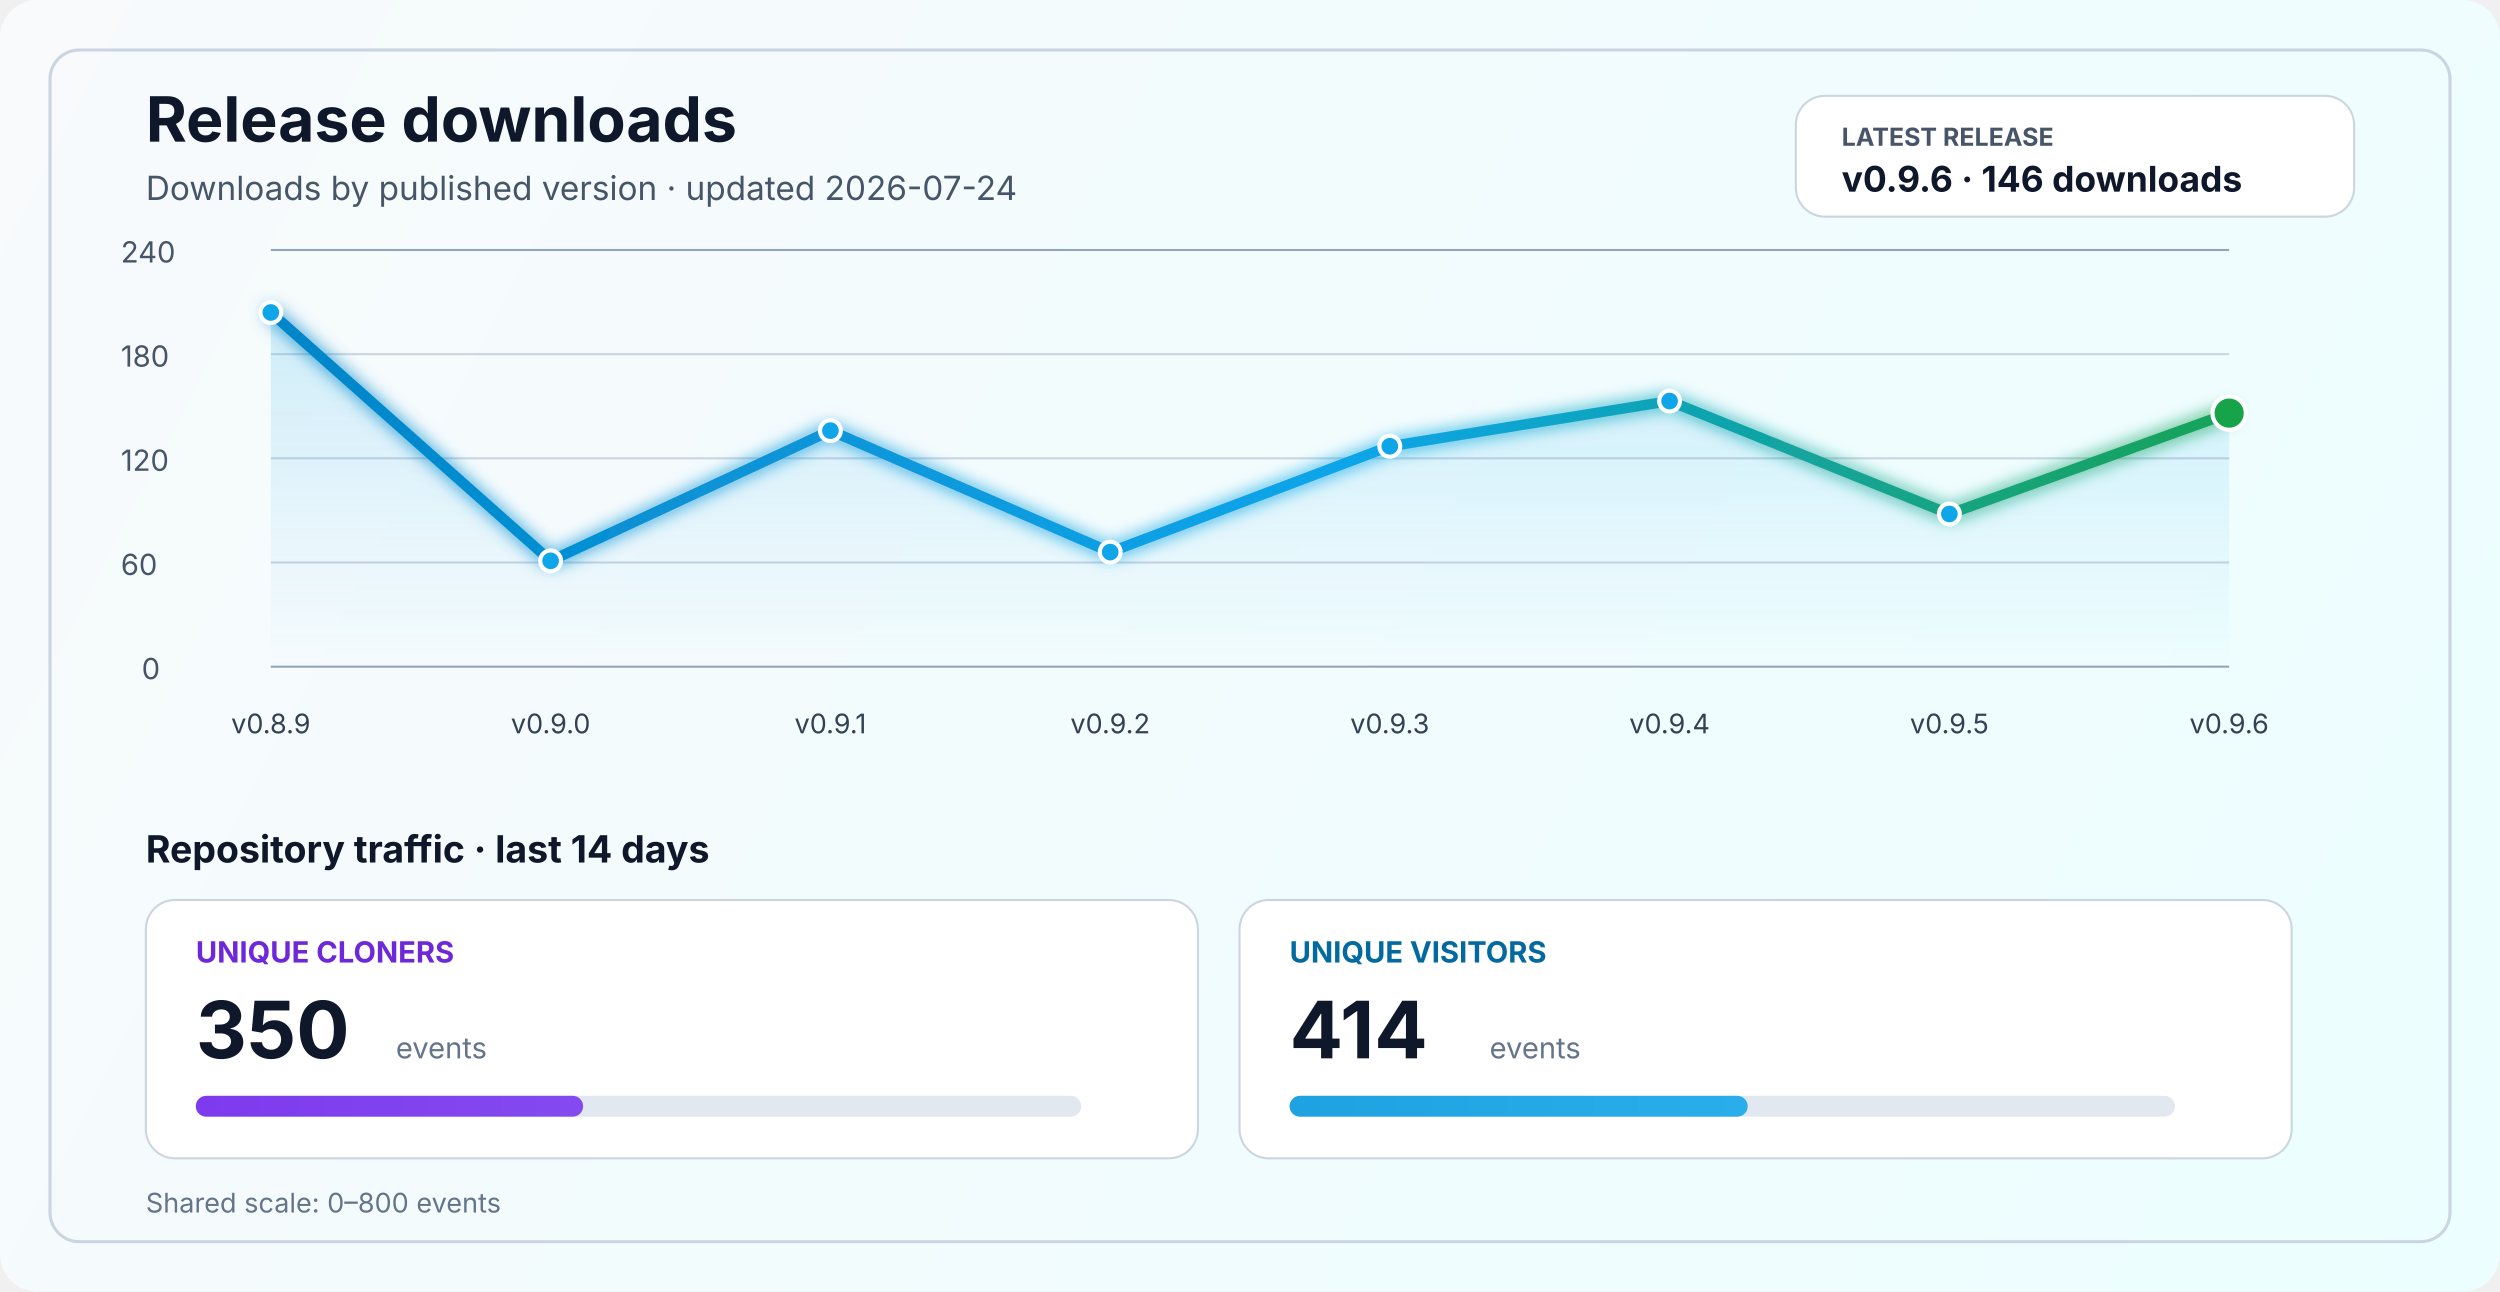
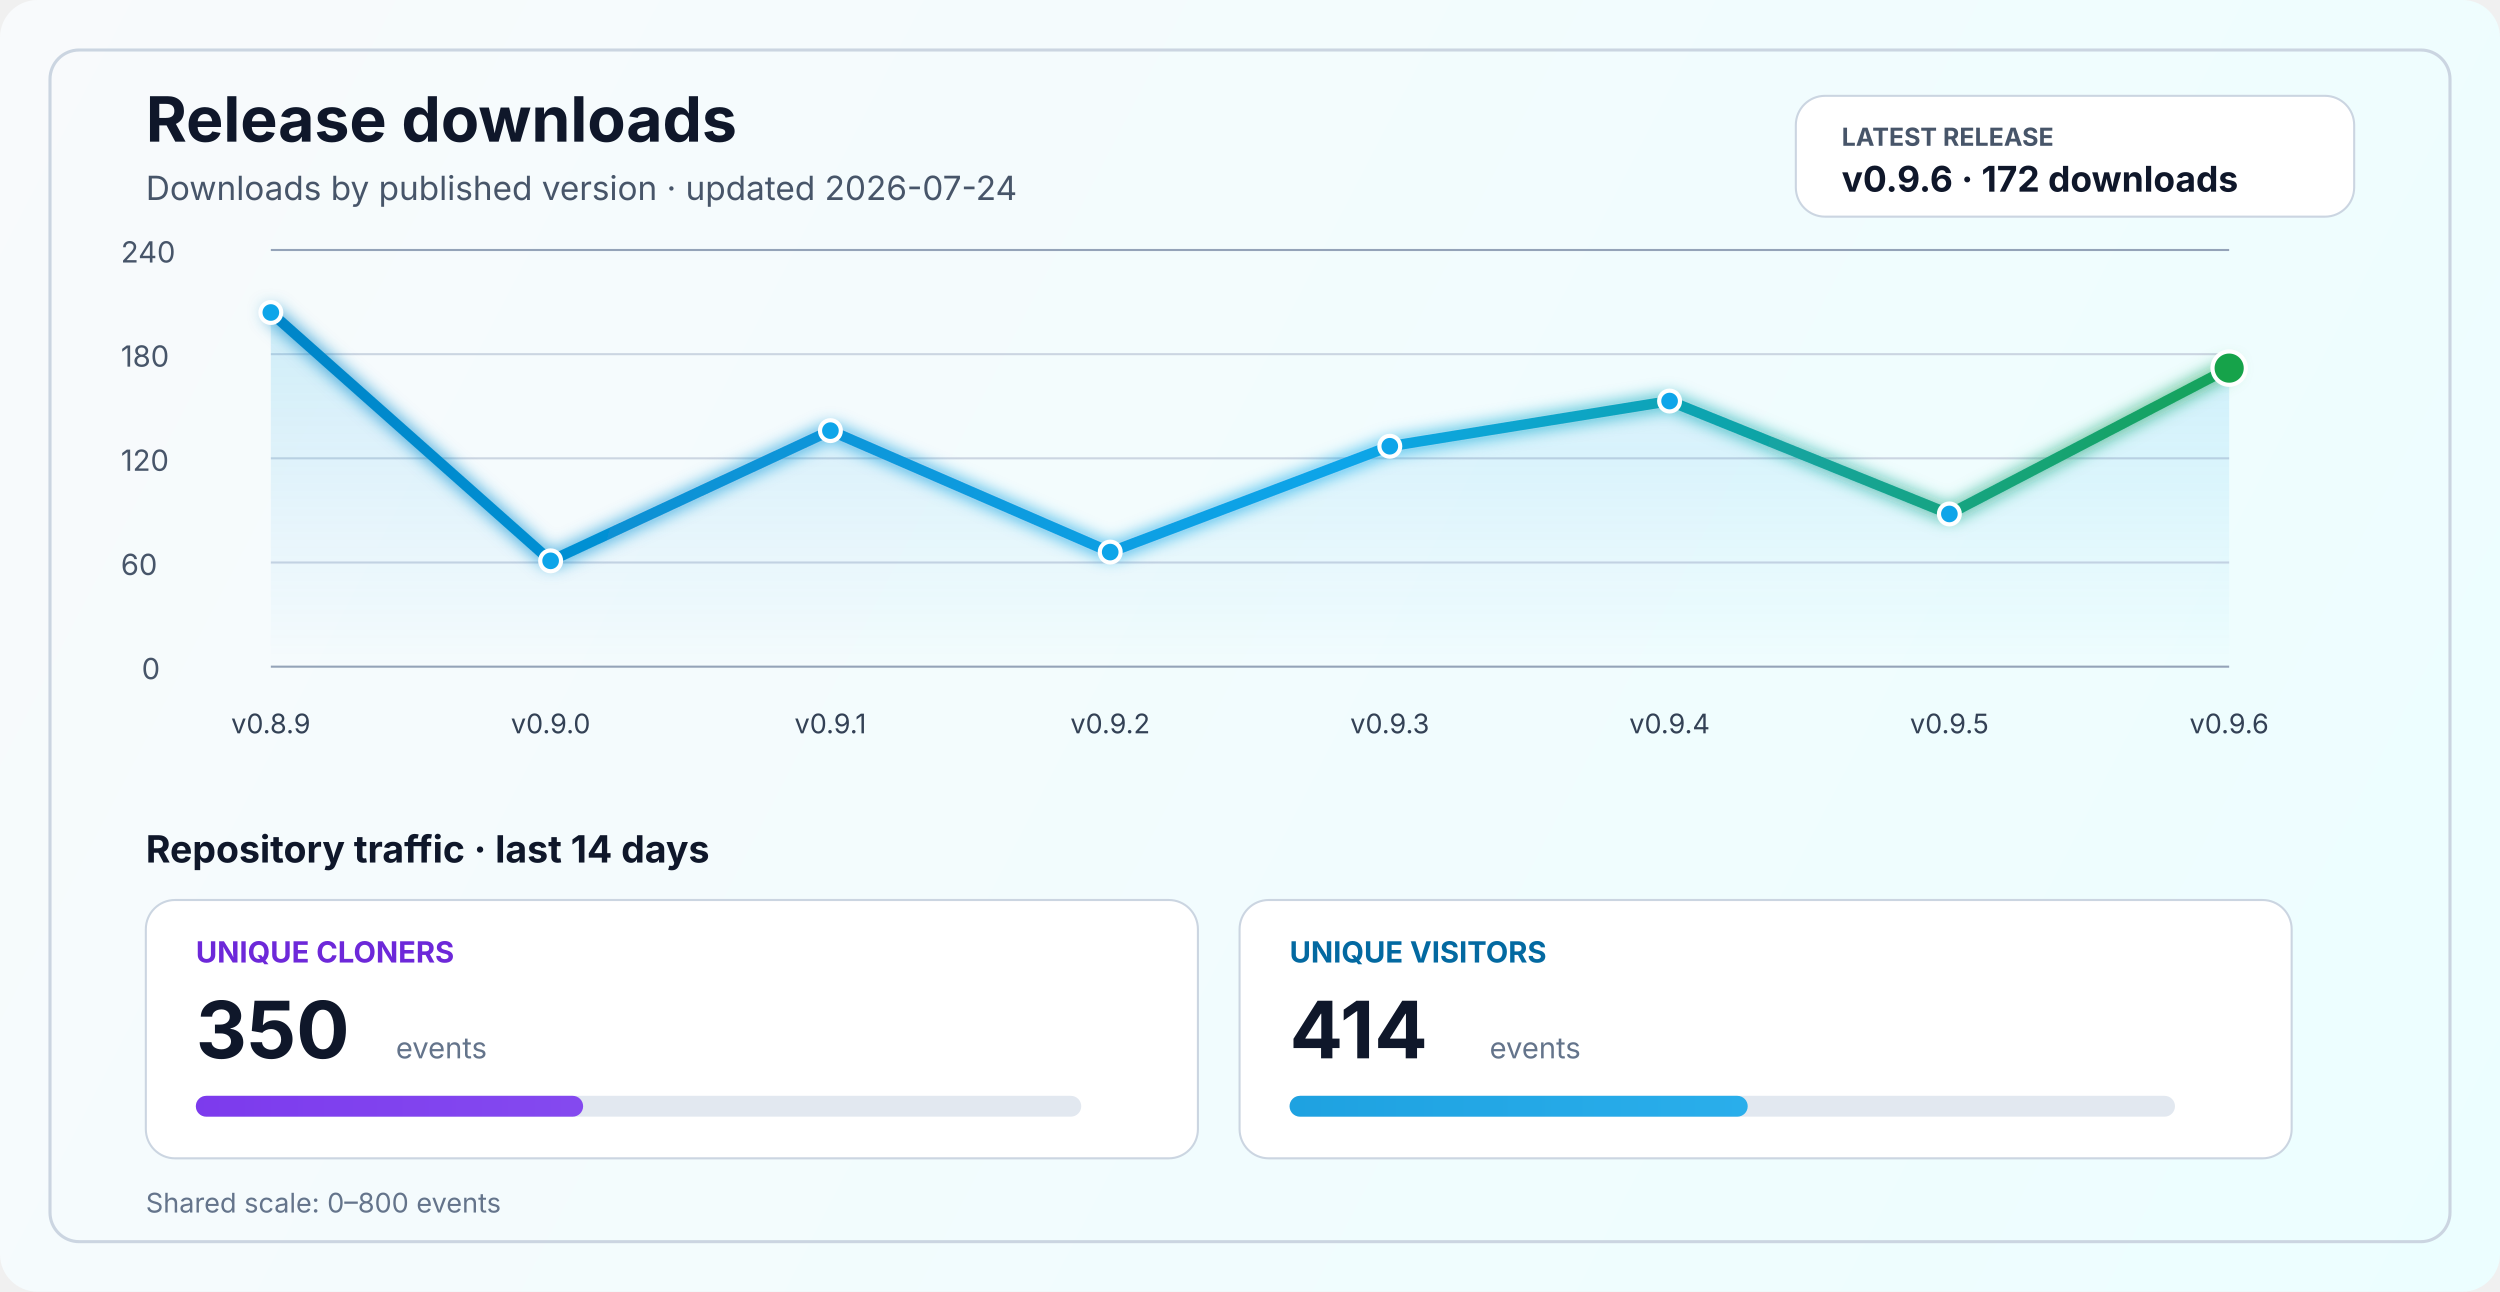
<svg xmlns="http://www.w3.org/2000/svg" width="1200" height="620" viewBox="0 0 1200 620" fill="none" role="img" aria-labelledby="title desc">
  <defs>
    <linearGradient id="bg" x1="0" y1="0" x2="1200" y2="620" gradientUnits="userSpaceOnUse">
      <stop stop-color="#F8FAFC" />
      <stop offset="1" stop-color="#ECFEFF" />
    </linearGradient>
    <linearGradient id="line" x1="130" y1="86" x2="1070" y2="340" gradientUnits="userSpaceOnUse">
      <stop stop-color="#0284C7" />
      <stop offset="0.55" stop-color="#0EA5E9" />
      <stop offset="1" stop-color="#16A34A" />
    </linearGradient>
    <linearGradient id="area" x1="0" y1="120" x2="0" y2="320" gradientUnits="userSpaceOnUse">
      <stop stop-color="#0EA5E9" stop-opacity="0.20" />
      <stop offset="1" stop-color="#0EA5E9" stop-opacity="0" />
    </linearGradient>
    <linearGradient id="cloneFill" x1="86" y1="450" x2="1110" y2="450" gradientUnits="userSpaceOnUse">
      <stop stop-color="#7C3AED" />
      <stop offset="1" stop-color="#A78BFA" />
    </linearGradient>
    <linearGradient id="viewFill" x1="86" y1="482" x2="1110" y2="482" gradientUnits="userSpaceOnUse">
      <stop stop-color="#0284C7" />
      <stop offset="1" stop-color="#38BDF8" />
    </linearGradient>
    <filter id="glow" x="-50%" y="-50%" width="200%" height="200%">
      <feGaussianBlur stdDeviation="4" result="blur" />
      <feMerge>
        <feMergeNode in="blur" />
        <feMergeNode in="SourceGraphic" />
      </feMerge>
    </filter>
  </defs>
  <rect width="1200" height="620" rx="18" fill="url(#bg)" />
  <rect x="24" y="24" width="1152" height="572" rx="14" stroke="#CBD5E1" stroke-width="1.5" />
  <text x="70" y="68" fill="#0F172A" font-size="30" font-family="SF Pro Display, -apple-system, BlinkMacSystemFont, Segoe UI, sans-serif" font-weight="700">Release downloads</text>
  <text x="70" y="96" fill="#475569" font-size="16" font-family="SF Pro Text, -apple-system, BlinkMacSystemFont, Segoe UI, sans-serif">Downloads by published version · updated 2026-07-24</text>
  <rect x="862" y="46" width="268" height="58" rx="14" fill="#FFFFFF" stroke="#CBD5E1" stroke-width="1" />
  <text x="884" y="70" fill="#475569" font-size="12" font-family="SF Pro Text, -apple-system, BlinkMacSystemFont, Segoe UI, sans-serif" font-weight="700">LATEST RELEASE</text>
-   <text x="884" y="92" fill="#0F172A" font-size="17" font-family="SF Pro Text, -apple-system, BlinkMacSystemFont, Segoe UI, sans-serif" font-weight="700">v0.9.6 · 146 downloads</text>
+   <text x="884" y="92" fill="#0F172A" font-size="17" font-family="SF Pro Text, -apple-system, BlinkMacSystemFont, Segoe UI, sans-serif" font-weight="700">v0.9.6 · 172 downloads</text>
  <line x1="130" y1="320.0" x2="1070" y2="320.0" stroke="#94A3B8" stroke-width="1" />
  <line x1="130" y1="270.0" x2="1070" y2="270.0" stroke="#CBD5E1" stroke-width="1" />
  <line x1="130" y1="220.0" x2="1070" y2="220.0" stroke="#CBD5E1" stroke-width="1" />
  <line x1="130" y1="170.0" x2="1070" y2="170.0" stroke="#CBD5E1" stroke-width="1" />
  <line x1="130" y1="120.0" x2="1070" y2="120.0" stroke="#94A3B8" stroke-width="1" />
  <text x="68" y="326.0" fill="#475569" font-size="14" font-family="SF Pro Text, -apple-system, BlinkMacSystemFont, Segoe UI, sans-serif">0</text>
  <text x="58" y="276.0" fill="#475569" font-size="14" font-family="SF Pro Text, -apple-system, BlinkMacSystemFont, Segoe UI, sans-serif">60</text>
  <text x="58" y="226.0" fill="#475569" font-size="14" font-family="SF Pro Text, -apple-system, BlinkMacSystemFont, Segoe UI, sans-serif">120</text>
  <text x="58" y="176.0" fill="#475569" font-size="14" font-family="SF Pro Text, -apple-system, BlinkMacSystemFont, Segoe UI, sans-serif">180</text>
  <text x="58" y="126.0" fill="#475569" font-size="14" font-family="SF Pro Text, -apple-system, BlinkMacSystemFont, Segoe UI, sans-serif">240</text>
-   <path d="M 130.0 150.0 L 264.3 269.2 L 398.6 206.7 L 532.9 265.0 L 667.1 214.2 L 801.4 192.5 L 935.7 246.7 L 1070.0 198.3 L 1070 320 L 130 320 Z" fill="url(#area)" />
-   <polyline points="130.0,150.0 264.3,269.2 398.6,206.7 532.9,265.0 667.1,214.2 801.4,192.5 935.7,246.7 1070.0,198.3" fill="none" stroke="url(#line)" stroke-width="5" stroke-linecap="round" stroke-linejoin="round" filter="url(#glow)" />
+   <path d="M 130.0 150.0 L 264.3 269.2 L 398.6 206.7 L 532.9 265.0 L 667.1 214.2 L 801.4 192.5 L 935.7 246.7 L 1070.0 176.7 L 1070 320 L 130 320 Z" fill="url(#area)" />
+   <polyline points="130.0,150.0 264.3,269.2 398.6,206.7 532.9,265.0 667.1,214.2 801.4,192.5 935.7,246.7 1070.0,176.7" fill="none" stroke="url(#line)" stroke-width="5" stroke-linecap="round" stroke-linejoin="round" filter="url(#glow)" />
  <circle cx="130.0" cy="150.0" r="5" fill="#0EA5E9" stroke="#FFFFFF" stroke-width="2" />
  <circle cx="264.3" cy="269.2" r="5" fill="#0EA5E9" stroke="#FFFFFF" stroke-width="2" />
  <circle cx="398.6" cy="206.7" r="5" fill="#0EA5E9" stroke="#FFFFFF" stroke-width="2" />
  <circle cx="532.9" cy="265.0" r="5" fill="#0EA5E9" stroke="#FFFFFF" stroke-width="2" />
  <circle cx="667.1" cy="214.2" r="5" fill="#0EA5E9" stroke="#FFFFFF" stroke-width="2" />
  <circle cx="801.4" cy="192.5" r="5" fill="#0EA5E9" stroke="#FFFFFF" stroke-width="2" />
  <circle cx="935.7" cy="246.7" r="5" fill="#0EA5E9" stroke="#FFFFFF" stroke-width="2" />
-   <circle cx="1070.0" cy="198.3" r="8" fill="#16A34A" stroke="#FFFFFF" stroke-width="2" />
+   <circle cx="1070.0" cy="176.7" r="8" fill="#16A34A" stroke="#FFFFFF" stroke-width="2" />
  <text x="130.0" y="352" text-anchor="middle" fill="#334155" font-size="13" font-family="SF Pro Text, -apple-system, BlinkMacSystemFont, Segoe UI, sans-serif">v0.8.9</text>
  <text x="264.3" y="352" text-anchor="middle" fill="#334155" font-size="13" font-family="SF Pro Text, -apple-system, BlinkMacSystemFont, Segoe UI, sans-serif">v0.9.0</text>
  <text x="398.6" y="352" text-anchor="middle" fill="#334155" font-size="13" font-family="SF Pro Text, -apple-system, BlinkMacSystemFont, Segoe UI, sans-serif">v0.9.1</text>
  <text x="532.9" y="352" text-anchor="middle" fill="#334155" font-size="13" font-family="SF Pro Text, -apple-system, BlinkMacSystemFont, Segoe UI, sans-serif">v0.9.2</text>
  <text x="667.1" y="352" text-anchor="middle" fill="#334155" font-size="13" font-family="SF Pro Text, -apple-system, BlinkMacSystemFont, Segoe UI, sans-serif">v0.9.3</text>
  <text x="801.4" y="352" text-anchor="middle" fill="#334155" font-size="13" font-family="SF Pro Text, -apple-system, BlinkMacSystemFont, Segoe UI, sans-serif">v0.9.4</text>
  <text x="935.7" y="352" text-anchor="middle" fill="#334155" font-size="13" font-family="SF Pro Text, -apple-system, BlinkMacSystemFont, Segoe UI, sans-serif">v0.9.5</text>
  <text x="1070.0" y="352" text-anchor="middle" fill="#334155" font-size="13" font-family="SF Pro Text, -apple-system, BlinkMacSystemFont, Segoe UI, sans-serif">v0.9.6</text>
  <text x="70" y="414" fill="#0F172A" font-size="18" font-family="SF Pro Text, -apple-system, BlinkMacSystemFont, Segoe UI, sans-serif" font-weight="700">Repository traffic · last 14 days</text>
  <rect x="70" y="432" width="505" height="124" rx="14" fill="#FFFFFF" stroke="#CBD5E1" stroke-width="1" />
  <text x="94" y="462" fill="#6D28D9" font-size="14" font-family="SF Pro Text, -apple-system, BlinkMacSystemFont, Segoe UI, sans-serif" font-weight="700">UNIQUE CLONERS</text>
  <text x="94" y="508" fill="#0F172A" font-size="38" font-family="SF Pro Display, -apple-system, BlinkMacSystemFont, Segoe UI, sans-serif" font-weight="700">350</text>
  <text x="190" y="508" fill="#64748B" font-size="14" font-family="SF Pro Text, -apple-system, BlinkMacSystemFont, Segoe UI, sans-serif">events</text>
  <rect x="94" y="526" width="425" height="10" rx="5" fill="#E2E8F0" />
  <rect x="94" y="526" width="185.9" height="10" rx="5" fill="url(#cloneFill)" />
  <rect x="595" y="432" width="505" height="124" rx="14" fill="#FFFFFF" stroke="#CBD5E1" stroke-width="1" />
  <text x="619" y="462" fill="#0369A1" font-size="14" font-family="SF Pro Text, -apple-system, BlinkMacSystemFont, Segoe UI, sans-serif" font-weight="700">UNIQUE VISITORS</text>
  <text x="619" y="508" fill="#0F172A" font-size="38" font-family="SF Pro Display, -apple-system, BlinkMacSystemFont, Segoe UI, sans-serif" font-weight="700">414</text>
  <text x="715" y="508" fill="#64748B" font-size="14" font-family="SF Pro Text, -apple-system, BlinkMacSystemFont, Segoe UI, sans-serif">events</text>
  <rect x="619" y="526" width="425" height="10" rx="5" fill="#E2E8F0" />
  <rect x="619" y="526" width="219.9" height="10" rx="5" fill="url(#viewFill)" />
  <text x="70" y="582" fill="#64748B" font-size="13" font-family="SF Pro Text, -apple-system, BlinkMacSystemFont, Segoe UI, sans-serif">Shared scale: 0–800 events</text>
</svg>
